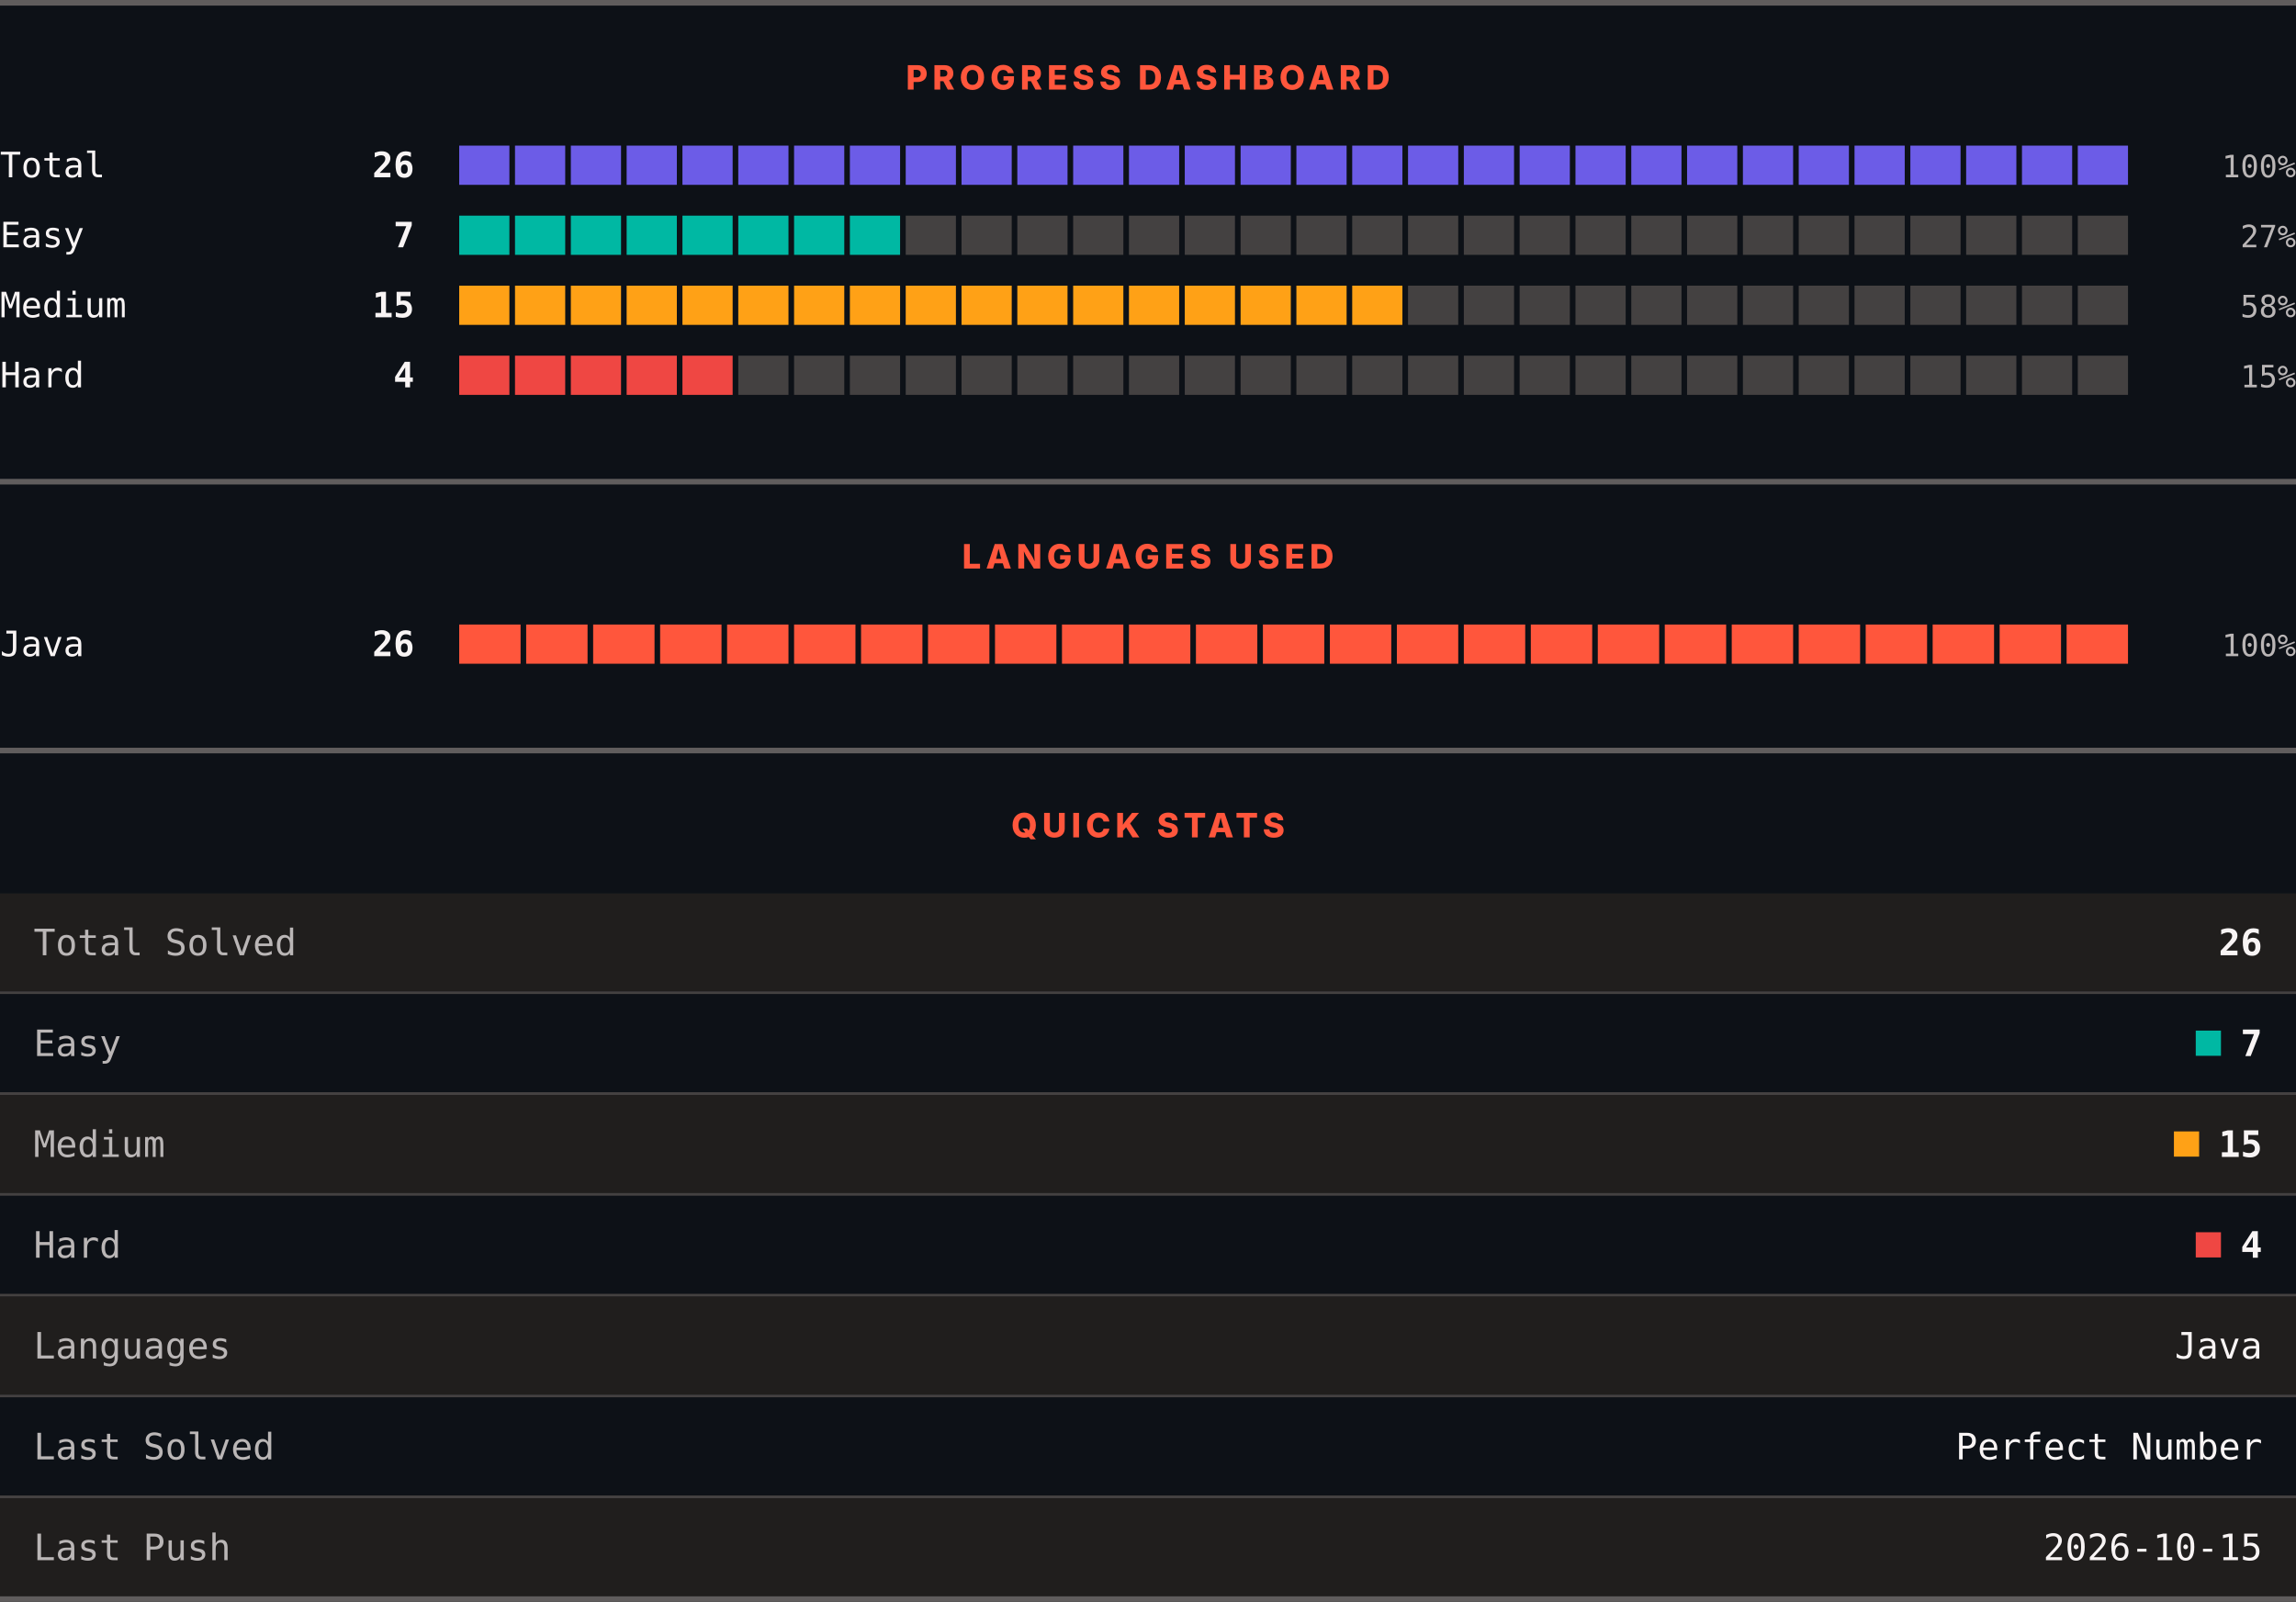
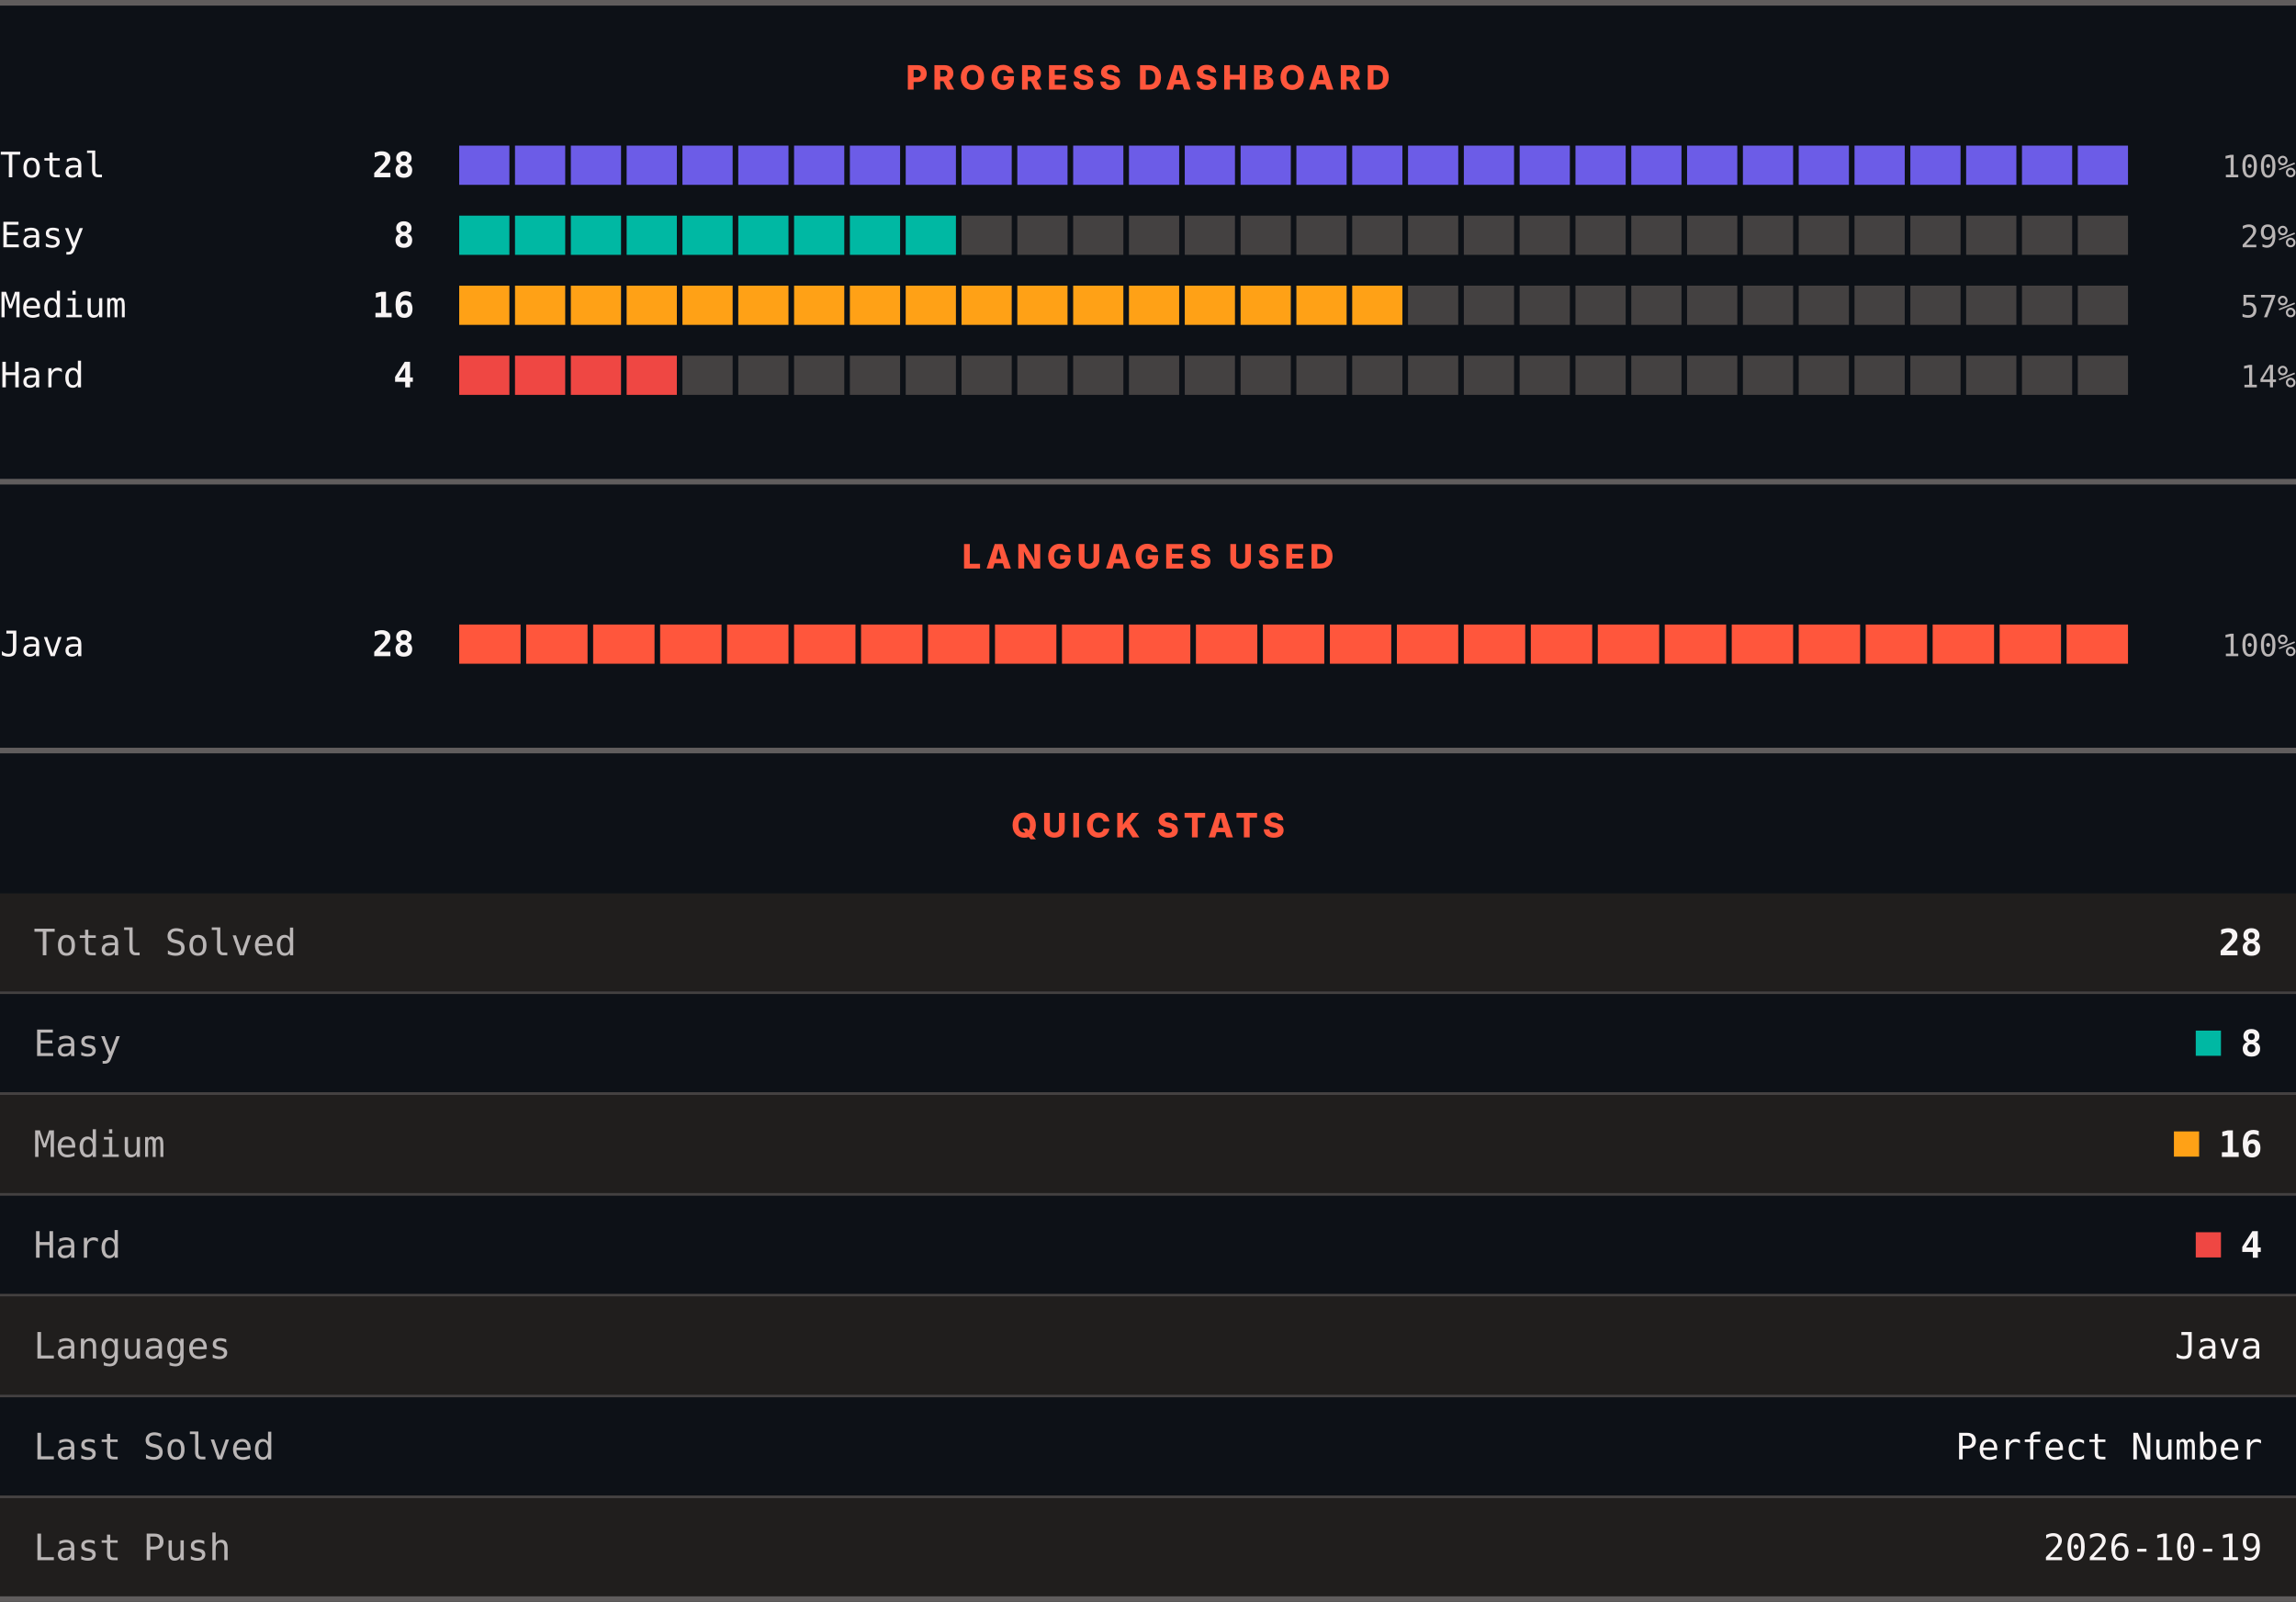
<svg xmlns="http://www.w3.org/2000/svg" width="820" height="572" viewBox="0 0 820 572" role="img" aria-label="LeetCode progress, languages and quick stats">
  <rect width="820" height="572" fill="#0d1117" />
  <rect x="0" y="0" width="820" height="2" fill="#605d5d" />
  <text x="410" y="32" text-anchor="middle" font-family="Archivo, system-ui, -apple-system, Segoe UI, sans-serif" font-size="12" font-weight="800" letter-spacing="1.68" fill="#ff563c">PROGRESS DASHBOARD</text>
  <text x="0" y="63.3" font-family="ui-monospace, SFMono-Regular, Menlo, Consolas, monospace" font-size="12.5" fill="#f8f4f4">Total</text>
-   <text x="148" y="63.3" text-anchor="end" font-family="ui-monospace, SFMono-Regular, Menlo, Consolas, monospace" font-size="12.5" font-weight="700" fill="#f8f4f4">26</text>
+   <text x="148" y="63.3" text-anchor="end" font-family="ui-monospace, SFMono-Regular, Menlo, Consolas, monospace" font-size="12.5" font-weight="700" fill="#f8f4f4">28</text>
  <rect x="164.00" y="52" width="17.93" height="14" fill="#6c5ce7" />
  <rect x="183.93" y="52" width="17.93" height="14" fill="#6c5ce7" />
  <rect x="203.87" y="52" width="17.93" height="14" fill="#6c5ce7" />
  <rect x="223.80" y="52" width="17.93" height="14" fill="#6c5ce7" />
  <rect x="243.73" y="52" width="17.93" height="14" fill="#6c5ce7" />
  <rect x="263.67" y="52" width="17.93" height="14" fill="#6c5ce7" />
  <rect x="283.60" y="52" width="17.93" height="14" fill="#6c5ce7" />
  <rect x="303.53" y="52" width="17.93" height="14" fill="#6c5ce7" />
  <rect x="323.47" y="52" width="17.93" height="14" fill="#6c5ce7" />
  <rect x="343.40" y="52" width="17.93" height="14" fill="#6c5ce7" />
  <rect x="363.33" y="52" width="17.93" height="14" fill="#6c5ce7" />
  <rect x="383.27" y="52" width="17.93" height="14" fill="#6c5ce7" />
  <rect x="403.20" y="52" width="17.93" height="14" fill="#6c5ce7" />
  <rect x="423.13" y="52" width="17.93" height="14" fill="#6c5ce7" />
  <rect x="443.07" y="52" width="17.93" height="14" fill="#6c5ce7" />
  <rect x="463.00" y="52" width="17.93" height="14" fill="#6c5ce7" />
  <rect x="482.93" y="52" width="17.93" height="14" fill="#6c5ce7" />
  <rect x="502.87" y="52" width="17.93" height="14" fill="#6c5ce7" />
  <rect x="522.80" y="52" width="17.93" height="14" fill="#6c5ce7" />
  <rect x="542.73" y="52" width="17.93" height="14" fill="#6c5ce7" />
  <rect x="562.67" y="52" width="17.93" height="14" fill="#6c5ce7" />
  <rect x="582.60" y="52" width="17.93" height="14" fill="#6c5ce7" />
  <rect x="602.53" y="52" width="17.93" height="14" fill="#6c5ce7" />
  <rect x="622.47" y="52" width="17.93" height="14" fill="#6c5ce7" />
  <rect x="642.40" y="52" width="17.93" height="14" fill="#6c5ce7" />
  <rect x="662.33" y="52" width="17.93" height="14" fill="#6c5ce7" />
  <rect x="682.27" y="52" width="17.93" height="14" fill="#6c5ce7" />
  <rect x="702.20" y="52" width="17.93" height="14" fill="#6c5ce7" />
  <rect x="722.13" y="52" width="17.93" height="14" fill="#6c5ce7" />
  <rect x="742.07" y="52" width="17.93" height="14" fill="#6c5ce7" />
  <text x="820" y="63.3" text-anchor="end" font-family="ui-monospace, SFMono-Regular, Menlo, Consolas, monospace" font-size="11" fill="#bab6b6">100%</text>
  <text x="0" y="88.3" font-family="ui-monospace, SFMono-Regular, Menlo, Consolas, monospace" font-size="12.5" fill="#f8f4f4">Easy</text>
-   <text x="148" y="88.3" text-anchor="end" font-family="ui-monospace, SFMono-Regular, Menlo, Consolas, monospace" font-size="12.5" font-weight="700" fill="#f8f4f4">7</text>
+   <text x="148" y="88.3" text-anchor="end" font-family="ui-monospace, SFMono-Regular, Menlo, Consolas, monospace" font-size="12.5" font-weight="700" fill="#f8f4f4">8</text>
  <rect x="164.00" y="77" width="17.93" height="14" fill="#00b8a3" />
  <rect x="183.93" y="77" width="17.93" height="14" fill="#00b8a3" />
  <rect x="203.87" y="77" width="17.93" height="14" fill="#00b8a3" />
  <rect x="223.80" y="77" width="17.93" height="14" fill="#00b8a3" />
  <rect x="243.73" y="77" width="17.93" height="14" fill="#00b8a3" />
  <rect x="263.67" y="77" width="17.93" height="14" fill="#00b8a3" />
  <rect x="283.60" y="77" width="17.93" height="14" fill="#00b8a3" />
  <rect x="303.53" y="77" width="17.93" height="14" fill="#00b8a3" />
-   <rect x="323.47" y="77" width="17.93" height="14" fill="#444141" />
+   <rect x="323.47" y="77" width="17.93" height="14" fill="#00b8a3" />
  <rect x="343.40" y="77" width="17.93" height="14" fill="#444141" />
  <rect x="363.33" y="77" width="17.93" height="14" fill="#444141" />
  <rect x="383.27" y="77" width="17.93" height="14" fill="#444141" />
  <rect x="403.20" y="77" width="17.93" height="14" fill="#444141" />
  <rect x="423.13" y="77" width="17.93" height="14" fill="#444141" />
  <rect x="443.07" y="77" width="17.93" height="14" fill="#444141" />
  <rect x="463.00" y="77" width="17.93" height="14" fill="#444141" />
  <rect x="482.93" y="77" width="17.93" height="14" fill="#444141" />
  <rect x="502.87" y="77" width="17.93" height="14" fill="#444141" />
  <rect x="522.80" y="77" width="17.93" height="14" fill="#444141" />
  <rect x="542.73" y="77" width="17.93" height="14" fill="#444141" />
  <rect x="562.67" y="77" width="17.93" height="14" fill="#444141" />
  <rect x="582.60" y="77" width="17.93" height="14" fill="#444141" />
  <rect x="602.53" y="77" width="17.93" height="14" fill="#444141" />
  <rect x="622.47" y="77" width="17.93" height="14" fill="#444141" />
  <rect x="642.40" y="77" width="17.93" height="14" fill="#444141" />
  <rect x="662.33" y="77" width="17.93" height="14" fill="#444141" />
  <rect x="682.27" y="77" width="17.93" height="14" fill="#444141" />
  <rect x="702.20" y="77" width="17.93" height="14" fill="#444141" />
  <rect x="722.13" y="77" width="17.93" height="14" fill="#444141" />
  <rect x="742.07" y="77" width="17.93" height="14" fill="#444141" />
-   <text x="820" y="88.3" text-anchor="end" font-family="ui-monospace, SFMono-Regular, Menlo, Consolas, monospace" font-size="11" fill="#bab6b6">27%</text>
+   <text x="820" y="88.3" text-anchor="end" font-family="ui-monospace, SFMono-Regular, Menlo, Consolas, monospace" font-size="11" fill="#bab6b6">29%</text>
  <text x="0" y="113.3" font-family="ui-monospace, SFMono-Regular, Menlo, Consolas, monospace" font-size="12.5" fill="#f8f4f4">Medium</text>
-   <text x="148" y="113.3" text-anchor="end" font-family="ui-monospace, SFMono-Regular, Menlo, Consolas, monospace" font-size="12.5" font-weight="700" fill="#f8f4f4">15</text>
+   <text x="148" y="113.3" text-anchor="end" font-family="ui-monospace, SFMono-Regular, Menlo, Consolas, monospace" font-size="12.5" font-weight="700" fill="#f8f4f4">16</text>
  <rect x="164.00" y="102" width="17.93" height="14" fill="#ffa116" />
  <rect x="183.93" y="102" width="17.93" height="14" fill="#ffa116" />
  <rect x="203.87" y="102" width="17.93" height="14" fill="#ffa116" />
  <rect x="223.80" y="102" width="17.93" height="14" fill="#ffa116" />
  <rect x="243.73" y="102" width="17.93" height="14" fill="#ffa116" />
  <rect x="263.67" y="102" width="17.93" height="14" fill="#ffa116" />
  <rect x="283.60" y="102" width="17.93" height="14" fill="#ffa116" />
  <rect x="303.53" y="102" width="17.93" height="14" fill="#ffa116" />
  <rect x="323.47" y="102" width="17.93" height="14" fill="#ffa116" />
  <rect x="343.40" y="102" width="17.93" height="14" fill="#ffa116" />
  <rect x="363.33" y="102" width="17.93" height="14" fill="#ffa116" />
  <rect x="383.27" y="102" width="17.93" height="14" fill="#ffa116" />
  <rect x="403.20" y="102" width="17.93" height="14" fill="#ffa116" />
  <rect x="423.13" y="102" width="17.93" height="14" fill="#ffa116" />
  <rect x="443.07" y="102" width="17.93" height="14" fill="#ffa116" />
  <rect x="463.00" y="102" width="17.93" height="14" fill="#ffa116" />
  <rect x="482.93" y="102" width="17.93" height="14" fill="#ffa116" />
  <rect x="502.87" y="102" width="17.93" height="14" fill="#444141" />
  <rect x="522.80" y="102" width="17.93" height="14" fill="#444141" />
  <rect x="542.73" y="102" width="17.93" height="14" fill="#444141" />
  <rect x="562.67" y="102" width="17.93" height="14" fill="#444141" />
  <rect x="582.60" y="102" width="17.93" height="14" fill="#444141" />
  <rect x="602.53" y="102" width="17.93" height="14" fill="#444141" />
  <rect x="622.47" y="102" width="17.93" height="14" fill="#444141" />
  <rect x="642.40" y="102" width="17.93" height="14" fill="#444141" />
  <rect x="662.33" y="102" width="17.93" height="14" fill="#444141" />
  <rect x="682.27" y="102" width="17.93" height="14" fill="#444141" />
  <rect x="702.20" y="102" width="17.93" height="14" fill="#444141" />
  <rect x="722.13" y="102" width="17.93" height="14" fill="#444141" />
  <rect x="742.07" y="102" width="17.93" height="14" fill="#444141" />
-   <text x="820" y="113.3" text-anchor="end" font-family="ui-monospace, SFMono-Regular, Menlo, Consolas, monospace" font-size="11" fill="#bab6b6">58%</text>
+   <text x="820" y="113.3" text-anchor="end" font-family="ui-monospace, SFMono-Regular, Menlo, Consolas, monospace" font-size="11" fill="#bab6b6">57%</text>
  <text x="0" y="138.3" font-family="ui-monospace, SFMono-Regular, Menlo, Consolas, monospace" font-size="12.5" fill="#f8f4f4">Hard</text>
  <text x="148" y="138.3" text-anchor="end" font-family="ui-monospace, SFMono-Regular, Menlo, Consolas, monospace" font-size="12.5" font-weight="700" fill="#f8f4f4">4</text>
  <rect x="164.00" y="127" width="17.93" height="14" fill="#ef4743" />
  <rect x="183.93" y="127" width="17.93" height="14" fill="#ef4743" />
  <rect x="203.87" y="127" width="17.93" height="14" fill="#ef4743" />
  <rect x="223.80" y="127" width="17.93" height="14" fill="#ef4743" />
-   <rect x="243.73" y="127" width="17.93" height="14" fill="#ef4743" />
+   <rect x="243.73" y="127" width="17.93" height="14" fill="#444141" />
  <rect x="263.67" y="127" width="17.93" height="14" fill="#444141" />
  <rect x="283.60" y="127" width="17.93" height="14" fill="#444141" />
  <rect x="303.53" y="127" width="17.93" height="14" fill="#444141" />
  <rect x="323.47" y="127" width="17.93" height="14" fill="#444141" />
  <rect x="343.40" y="127" width="17.93" height="14" fill="#444141" />
  <rect x="363.33" y="127" width="17.93" height="14" fill="#444141" />
  <rect x="383.27" y="127" width="17.93" height="14" fill="#444141" />
  <rect x="403.20" y="127" width="17.93" height="14" fill="#444141" />
  <rect x="423.13" y="127" width="17.93" height="14" fill="#444141" />
  <rect x="443.07" y="127" width="17.93" height="14" fill="#444141" />
  <rect x="463.00" y="127" width="17.93" height="14" fill="#444141" />
  <rect x="482.93" y="127" width="17.93" height="14" fill="#444141" />
  <rect x="502.87" y="127" width="17.93" height="14" fill="#444141" />
  <rect x="522.80" y="127" width="17.93" height="14" fill="#444141" />
  <rect x="542.73" y="127" width="17.93" height="14" fill="#444141" />
  <rect x="562.67" y="127" width="17.93" height="14" fill="#444141" />
  <rect x="582.60" y="127" width="17.93" height="14" fill="#444141" />
  <rect x="602.53" y="127" width="17.93" height="14" fill="#444141" />
  <rect x="622.47" y="127" width="17.93" height="14" fill="#444141" />
  <rect x="642.40" y="127" width="17.93" height="14" fill="#444141" />
  <rect x="662.33" y="127" width="17.93" height="14" fill="#444141" />
  <rect x="682.27" y="127" width="17.93" height="14" fill="#444141" />
  <rect x="702.20" y="127" width="17.93" height="14" fill="#444141" />
  <rect x="722.13" y="127" width="17.93" height="14" fill="#444141" />
  <rect x="742.07" y="127" width="17.93" height="14" fill="#444141" />
-   <text x="820" y="138.3" text-anchor="end" font-family="ui-monospace, SFMono-Regular, Menlo, Consolas, monospace" font-size="11" fill="#bab6b6">15%</text>
+   <text x="820" y="138.3" text-anchor="end" font-family="ui-monospace, SFMono-Regular, Menlo, Consolas, monospace" font-size="11" fill="#bab6b6">14%</text>
  <rect x="0" y="171" width="820" height="2" fill="#605d5d" />
  <text x="410" y="203" text-anchor="middle" font-family="Archivo, system-ui, -apple-system, Segoe UI, sans-serif" font-size="12" font-weight="800" letter-spacing="1.68" fill="#ff563c">LANGUAGES USED</text>
  <text x="0" y="234.3" font-family="ui-monospace, SFMono-Regular, Menlo, Consolas, monospace" font-size="12.5" fill="#f8f4f4">Java</text>
-   <text x="148" y="234.3" text-anchor="end" font-family="ui-monospace, SFMono-Regular, Menlo, Consolas, monospace" font-size="12.5" font-weight="700" fill="#f8f4f4">26</text>
+   <text x="148" y="234.3" text-anchor="end" font-family="ui-monospace, SFMono-Regular, Menlo, Consolas, monospace" font-size="12.5" font-weight="700" fill="#f8f4f4">28</text>
  <rect x="164.00" y="223" width="21.92" height="14" fill="#ff563c" />
  <rect x="187.92" y="223" width="21.92" height="14" fill="#ff563c" />
  <rect x="211.84" y="223" width="21.92" height="14" fill="#ff563c" />
  <rect x="235.76" y="223" width="21.92" height="14" fill="#ff563c" />
  <rect x="259.68" y="223" width="21.92" height="14" fill="#ff563c" />
  <rect x="283.60" y="223" width="21.92" height="14" fill="#ff563c" />
  <rect x="307.52" y="223" width="21.92" height="14" fill="#ff563c" />
  <rect x="331.44" y="223" width="21.92" height="14" fill="#ff563c" />
  <rect x="355.36" y="223" width="21.92" height="14" fill="#ff563c" />
  <rect x="379.28" y="223" width="21.92" height="14" fill="#ff563c" />
  <rect x="403.20" y="223" width="21.92" height="14" fill="#ff563c" />
  <rect x="427.12" y="223" width="21.92" height="14" fill="#ff563c" />
  <rect x="451.04" y="223" width="21.92" height="14" fill="#ff563c" />
  <rect x="474.96" y="223" width="21.92" height="14" fill="#ff563c" />
  <rect x="498.88" y="223" width="21.92" height="14" fill="#ff563c" />
  <rect x="522.80" y="223" width="21.92" height="14" fill="#ff563c" />
  <rect x="546.72" y="223" width="21.92" height="14" fill="#ff563c" />
  <rect x="570.64" y="223" width="21.92" height="14" fill="#ff563c" />
  <rect x="594.56" y="223" width="21.92" height="14" fill="#ff563c" />
  <rect x="618.48" y="223" width="21.92" height="14" fill="#ff563c" />
  <rect x="642.40" y="223" width="21.92" height="14" fill="#ff563c" />
  <rect x="666.32" y="223" width="21.92" height="14" fill="#ff563c" />
  <rect x="690.24" y="223" width="21.92" height="14" fill="#ff563c" />
  <rect x="714.16" y="223" width="21.92" height="14" fill="#ff563c" />
  <rect x="738.08" y="223" width="21.92" height="14" fill="#ff563c" />
  <text x="820" y="234.3" text-anchor="end" font-family="ui-monospace, SFMono-Regular, Menlo, Consolas, monospace" font-size="11" fill="#bab6b6">100%</text>
  <rect x="0" y="267" width="820" height="2" fill="#605d5d" />
  <text x="410" y="299" text-anchor="middle" font-family="Archivo, system-ui, -apple-system, Segoe UI, sans-serif" font-size="12" font-weight="800" letter-spacing="1.68" fill="#ff563c">QUICK STATS</text>
  <rect x="0" y="319" width="820" height="35" fill="#201e1d" />
  <text x="12" y="341.1" font-family="ui-monospace, SFMono-Regular, Menlo, Consolas, monospace" font-size="13" fill="#bab6b6">Total Solved</text>
-   <text x="808" y="341.1" text-anchor="end" font-family="ui-monospace, SFMono-Regular, Menlo, Consolas, monospace" font-size="13" font-weight="700" fill="#f8f4f4">26</text>
+   <text x="808" y="341.1" text-anchor="end" font-family="ui-monospace, SFMono-Regular, Menlo, Consolas, monospace" font-size="13" font-weight="700" fill="#f8f4f4">28</text>
  <rect x="0" y="354" width="820" height="1" fill="#444141" />
  <rect x="0" y="355" width="820" height="35" fill="#0d1117" />
  <text x="12" y="377.1" font-family="ui-monospace, SFMono-Regular, Menlo, Consolas, monospace" font-size="13" fill="#bab6b6">Easy</text>
  <rect x="784.2" y="368" width="9" height="9" fill="#00b8a3" />
-   <text x="808" y="377.1" text-anchor="end" font-family="ui-monospace, SFMono-Regular, Menlo, Consolas, monospace" font-size="13" font-weight="700" fill="#f8f4f4">7</text>
+   <text x="808" y="377.1" text-anchor="end" font-family="ui-monospace, SFMono-Regular, Menlo, Consolas, monospace" font-size="13" font-weight="700" fill="#f8f4f4">8</text>
  <rect x="0" y="390" width="820" height="1" fill="#444141" />
  <rect x="0" y="391" width="820" height="35" fill="#201e1d" />
  <text x="12" y="413.1" font-family="ui-monospace, SFMono-Regular, Menlo, Consolas, monospace" font-size="13" fill="#bab6b6">Medium</text>
  <rect x="776.4" y="404" width="9" height="9" fill="#ffa116" />
-   <text x="808" y="413.1" text-anchor="end" font-family="ui-monospace, SFMono-Regular, Menlo, Consolas, monospace" font-size="13" font-weight="700" fill="#f8f4f4">15</text>
+   <text x="808" y="413.1" text-anchor="end" font-family="ui-monospace, SFMono-Regular, Menlo, Consolas, monospace" font-size="13" font-weight="700" fill="#f8f4f4">16</text>
  <rect x="0" y="426" width="820" height="1" fill="#444141" />
  <rect x="0" y="427" width="820" height="35" fill="#0d1117" />
  <text x="12" y="449.1" font-family="ui-monospace, SFMono-Regular, Menlo, Consolas, monospace" font-size="13" fill="#bab6b6">Hard</text>
  <rect x="784.2" y="440" width="9" height="9" fill="#ef4743" />
  <text x="808" y="449.1" text-anchor="end" font-family="ui-monospace, SFMono-Regular, Menlo, Consolas, monospace" font-size="13" font-weight="700" fill="#f8f4f4">4</text>
  <rect x="0" y="462" width="820" height="1" fill="#444141" />
  <rect x="0" y="463" width="820" height="35" fill="#201e1d" />
  <text x="12" y="485.1" font-family="ui-monospace, SFMono-Regular, Menlo, Consolas, monospace" font-size="13" fill="#bab6b6">Languages</text>
  <text x="808" y="485.1" text-anchor="end" font-family="ui-monospace, SFMono-Regular, Menlo, Consolas, monospace" font-size="13" fill="#f8f4f4">Java</text>
  <rect x="0" y="498" width="820" height="1" fill="#444141" />
  <rect x="0" y="499" width="820" height="35" fill="#0d1117" />
  <text x="12" y="521.1" font-family="ui-monospace, SFMono-Regular, Menlo, Consolas, monospace" font-size="13" fill="#bab6b6">Last Solved</text>
  <text x="808" y="521.1" text-anchor="end" font-family="ui-monospace, SFMono-Regular, Menlo, Consolas, monospace" font-size="13" fill="#f8f4f4">Perfect Number</text>
  <rect x="0" y="534" width="820" height="1" fill="#444141" />
  <rect x="0" y="535" width="820" height="35" fill="#201e1d" />
  <text x="12" y="557.1" font-family="ui-monospace, SFMono-Regular, Menlo, Consolas, monospace" font-size="13" fill="#bab6b6">Last Push</text>
-   <text x="808" y="557.1" text-anchor="end" font-family="ui-monospace, SFMono-Regular, Menlo, Consolas, monospace" font-size="13" fill="#f8f4f4">2026-10-15</text>
+   <text x="808" y="557.1" text-anchor="end" font-family="ui-monospace, SFMono-Regular, Menlo, Consolas, monospace" font-size="13" fill="#f8f4f4">2026-10-19</text>
  <rect x="0" y="570" width="820" height="2" fill="#605d5d" />
</svg>
